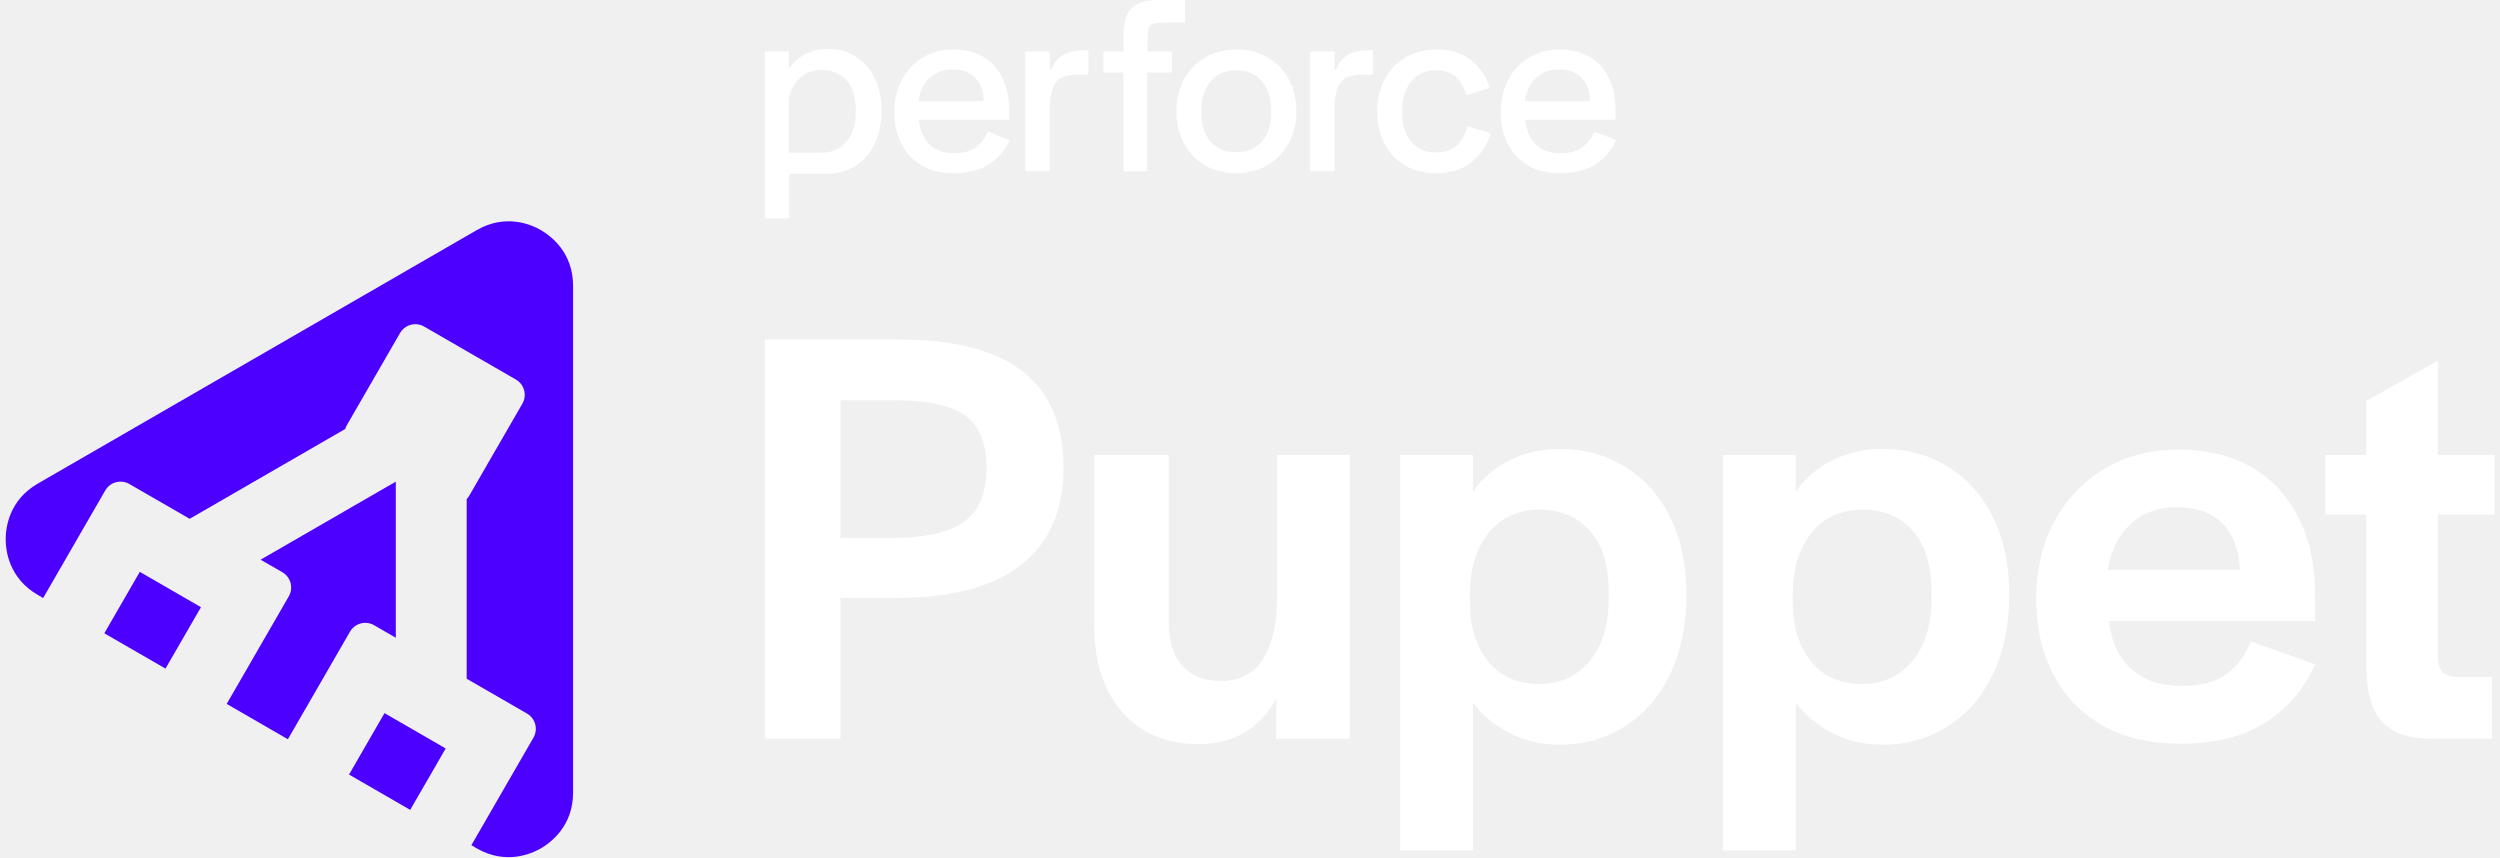
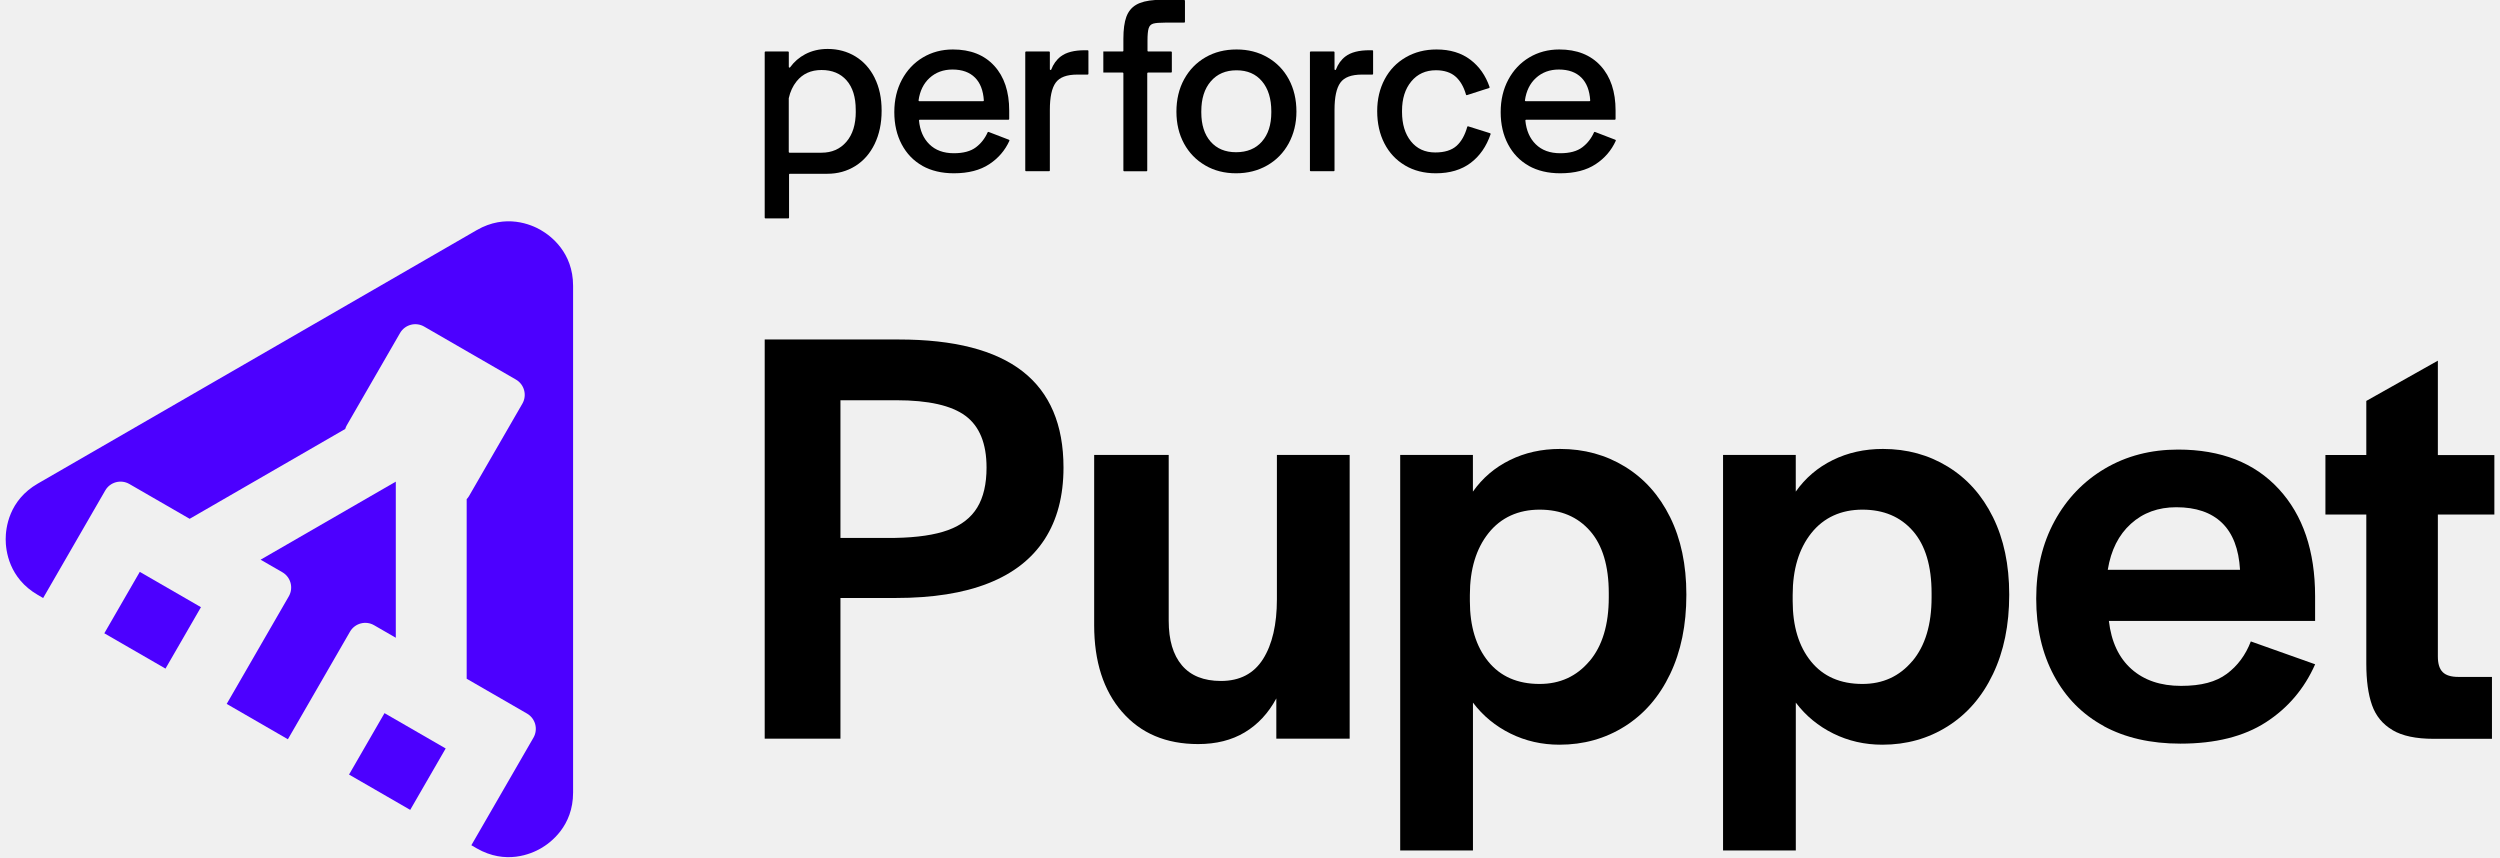
<svg xmlns="http://www.w3.org/2000/svg" id="logo-puppet-reg" width="175" height="60" viewBox="0 0 516.14 177.77">
  <g>
    <g>
      <rect x="73.88" y="150.61" width="14.71" height="14.65" transform="translate(-96.16 149.32) rotate(-60)" fill="#4c00ff" />
      <path d="M52.87,116.08l4.51,2.6c1.75,1.01,2.35,3.25,1.34,5l-12.88,22.31,12.69,7.33,12.88-22.31c1.01-1.75,3.25-2.35,5-1.34l4.5,2.6v-32.38l-28.04,16.19h0Z" fill="#4c00ff" />
      <rect x="23.12" y="121.31" width="14.71" height="14.65" transform="translate(-96.16 90.71) rotate(-60)" fill="#4c00ff" />
      <path d="M111.02,47.73c-2-1.16-7.31-3.47-13.33,0L6.67,100.29c-6.02,3.47-6.67,9.23-6.67,11.55s.65,8.07,6.67,11.55l1.1.64,12.88-22.31c1.01-1.75,3.25-2.35,5-1.34l12.51,7.22h0s32.26-18.63,32.26-18.63c.08-.26.18-.52.32-.76l11.05-19.14c1.01-1.75,3.25-2.35,5-1.34l19.03,10.99c1.75,1.01,2.35,3.25,1.34,5l-11.05,19.14c-.14.25-.31.46-.5.66v37.25h0l12.51,7.22c1.75,1.01,2.35,3.25,1.34,5l-12.88,22.31,1.1.64c6.02,3.47,11.33,1.16,13.33,0,2-1.16,6.67-4.6,6.67-11.55V59.28c0-6.95-4.66-10.39-6.67-11.55Z" fill="#4c00ff" />
    </g>
    <g>
-       <path d="M157.42,70.41h27.8c11.47,0,20.03,2.2,25.69,6.61,5.65,4.41,8.48,11.06,8.48,19.95,0,5.9-1.31,10.87-3.93,14.9-2.62,4.03-6.5,7.07-11.66,9.1-5.15,2.04-11.55,3.05-19.2,3.05h-11.47v29.18h-15.71v-82.79ZM195.45,109.94c2.74-1,4.76-2.56,6.05-4.68,1.29-2.12,1.93-4.88,1.93-8.29,0-4.99-1.46-8.56-4.36-10.72-2.91-2.16-7.69-3.24-14.34-3.24h-11.6v28.55h11.35c4.57-.08,8.23-.62,10.97-1.62Z" fill="#ffffff" />
-       <path d="M231.55,147.66c-3.87-4.45-5.8-10.45-5.8-18.02v-35.29h15.46v34.41c0,3.99.91,7.07,2.74,9.23,1.83,2.16,4.53,3.24,8.1,3.24,3.91,0,6.81-1.52,8.73-4.55,1.91-3.03,2.87-7.17,2.87-12.41v-29.92h15.09v58.85h-15.21v-8.35c-1.66,3.08-3.85,5.42-6.55,7.04-2.7,1.62-5.92,2.43-9.66,2.43-6.65,0-11.91-2.22-15.77-6.67Z" fill="#ffffff" />
-       <path d="M289.21,94.35h15.09v7.61c1.99-2.82,4.55-5.01,7.67-6.54,3.12-1.54,6.59-2.31,10.41-2.31,4.99,0,9.48,1.23,13.47,3.68,3.99,2.45,7.11,5.94,9.35,10.47,2.24,4.53,3.37,9.87,3.37,16.02v.12c0,6.23-1.12,11.7-3.37,16.4-2.24,4.7-5.38,8.31-9.41,10.85-4.03,2.54-8.54,3.8-13.53,3.8-3.66,0-7.04-.77-10.16-2.31-3.12-1.54-5.72-3.68-7.79-6.42v30.67h-15.09v-82.04ZM328.49,137.12c2.66-3.16,3.99-7.56,3.99-13.22v-.87c0-5.65-1.29-9.95-3.87-12.9-2.58-2.95-6.07-4.43-10.47-4.43s-8.02,1.62-10.6,4.86c-2.58,3.24-3.87,7.52-3.87,12.84v1.25c0,5.24,1.27,9.41,3.8,12.53,2.53,3.12,6.09,4.67,10.66,4.67,4.24,0,7.69-1.58,10.35-4.74Z" fill="#ffffff" />
-       <path d="M356.17,94.35h15.09v7.61c1.99-2.82,4.55-5.01,7.67-6.54,3.12-1.54,6.59-2.31,10.41-2.31,4.99,0,9.48,1.23,13.47,3.68,3.99,2.45,7.11,5.94,9.35,10.47,2.24,4.53,3.37,9.87,3.37,16.02v.12c0,6.23-1.12,11.7-3.37,16.4-2.24,4.7-5.38,8.31-9.41,10.85-4.03,2.54-8.54,3.8-13.53,3.8-3.66,0-7.04-.77-10.16-2.31-3.12-1.54-5.72-3.68-7.79-6.42v30.67h-15.09v-82.04ZM395.44,137.12c2.66-3.16,3.99-7.56,3.99-13.22v-.87c0-5.65-1.29-9.95-3.87-12.9-2.58-2.95-6.07-4.43-10.47-4.43s-8.02,1.62-10.6,4.86c-2.58,3.24-3.87,7.52-3.87,12.84v1.25c0,5.24,1.27,9.41,3.8,12.53,2.53,3.12,6.09,4.67,10.66,4.67,4.24,0,7.69-1.58,10.35-4.74Z" fill="#ffffff" />
-       <path d="M435.16,150.59c-4.45-2.41-7.9-5.9-10.35-10.47-2.45-4.57-3.68-9.89-3.68-15.96s1.27-11.43,3.8-16.08c2.53-4.65,6.03-8.29,10.47-10.91,4.45-2.62,9.5-3.93,15.15-3.93,8.89,0,15.85,2.72,20.88,8.17,5.03,5.45,7.54,12.86,7.54,22.26v5.11h-42.77c.5,4.32,2.06,7.65,4.68,9.98,2.62,2.33,6.05,3.49,10.29,3.49s7.23-.83,9.48-2.49c2.24-1.66,3.91-3.91,4.99-6.73l13.34,4.74c-2.24,5.07-5.65,9.08-10.22,12.03-4.57,2.95-10.47,4.43-17.71,4.43-6.15,0-11.45-1.21-15.9-3.62ZM459.66,108.44c-2.24-2.16-5.4-3.24-9.48-3.24-3.74,0-6.88,1.14-9.41,3.43-2.54,2.29-4.14,5.47-4.8,9.54h27.43c-.25-4.32-1.5-7.56-3.74-9.73Z" fill="#ffffff" />
-       <path d="M495.01,151.4c-2.04-1.2-3.45-2.93-4.24-5.17-.79-2.24-1.18-5.11-1.18-8.6v-30.92h-8.48v-12.34h8.48v-11.22l14.84-8.35v19.58h11.72v12.34h-11.72v29.43c0,1.5.33,2.58,1,3.24.66.67,1.75,1,3.24,1h6.98v12.84h-12.09c-3.66,0-6.51-.6-8.54-1.81Z" fill="#ffffff" />
+       <path d="M157.42,70.41h27.8c11.47,0,20.03,2.2,25.69,6.61,5.65,4.41,8.48,11.06,8.48,19.95,0,5.9-1.31,10.87-3.93,14.9-2.62,4.03-6.5,7.07-11.66,9.1-5.15,2.04-11.55,3.05-19.2,3.05h-11.47v29.18h-15.71v-82.79ZM195.45,109.94c2.74-1,4.76-2.56,6.05-4.68,1.29-2.12,1.93-4.88,1.93-8.29,0-4.99-1.46-8.56-4.36-10.72-2.91-2.16-7.69-3.24-14.34-3.24h-11.6v28.55h11.35c4.57-.08,8.23-.62,10.97-1.62Z" fill="currentColor" />
+       <path d="M231.55,147.66c-3.87-4.45-5.8-10.45-5.8-18.02v-35.29h15.46v34.41c0,3.99.91,7.07,2.74,9.23,1.83,2.16,4.53,3.24,8.1,3.24,3.91,0,6.81-1.52,8.73-4.55,1.91-3.03,2.87-7.17,2.87-12.41v-29.92h15.09v58.85h-15.21v-8.35c-1.66,3.08-3.85,5.42-6.55,7.04-2.7,1.62-5.92,2.43-9.66,2.43-6.65,0-11.91-2.22-15.77-6.67Z" fill="currentColor" />
+       <path d="M289.21,94.35h15.09v7.61c1.99-2.82,4.55-5.01,7.67-6.54,3.12-1.54,6.59-2.31,10.41-2.31,4.99,0,9.48,1.23,13.47,3.68,3.99,2.45,7.11,5.94,9.35,10.47,2.24,4.53,3.37,9.87,3.37,16.02v.12c0,6.23-1.12,11.7-3.37,16.4-2.24,4.7-5.38,8.31-9.41,10.85-4.03,2.54-8.54,3.8-13.53,3.8-3.66,0-7.04-.77-10.16-2.31-3.12-1.54-5.72-3.68-7.79-6.42v30.67h-15.09v-82.04ZM328.49,137.12c2.66-3.16,3.99-7.56,3.99-13.22v-.87c0-5.65-1.29-9.95-3.87-12.9-2.58-2.95-6.07-4.43-10.47-4.43s-8.02,1.62-10.6,4.86c-2.58,3.24-3.87,7.52-3.87,12.84v1.25c0,5.24,1.27,9.41,3.8,12.53,2.53,3.12,6.09,4.67,10.66,4.67,4.24,0,7.69-1.58,10.35-4.74Z" fill="currentColor" />
+       <path d="M356.17,94.35h15.09v7.61c1.99-2.82,4.55-5.01,7.67-6.54,3.12-1.54,6.59-2.31,10.41-2.31,4.99,0,9.48,1.23,13.47,3.68,3.99,2.45,7.11,5.94,9.35,10.47,2.24,4.53,3.37,9.87,3.37,16.02v.12c0,6.23-1.12,11.7-3.37,16.4-2.24,4.7-5.38,8.31-9.41,10.85-4.03,2.54-8.54,3.8-13.53,3.8-3.66,0-7.04-.77-10.16-2.31-3.12-1.54-5.72-3.68-7.79-6.42v30.67h-15.09v-82.04ZM395.44,137.12c2.66-3.16,3.99-7.56,3.99-13.22v-.87c0-5.65-1.29-9.95-3.87-12.9-2.58-2.95-6.07-4.43-10.47-4.43s-8.02,1.62-10.6,4.86c-2.58,3.24-3.87,7.52-3.87,12.84v1.25c0,5.24,1.27,9.41,3.8,12.53,2.53,3.12,6.09,4.67,10.66,4.67,4.24,0,7.69-1.58,10.35-4.74Z" fill="currentColor" />
+       <path d="M435.16,150.59c-4.45-2.41-7.9-5.9-10.35-10.47-2.45-4.57-3.68-9.89-3.68-15.96s1.27-11.43,3.8-16.08c2.53-4.65,6.03-8.29,10.47-10.91,4.45-2.62,9.5-3.93,15.15-3.93,8.89,0,15.85,2.72,20.88,8.17,5.03,5.45,7.54,12.86,7.54,22.26v5.11h-42.77c.5,4.32,2.06,7.65,4.68,9.98,2.62,2.33,6.05,3.49,10.29,3.49s7.23-.83,9.48-2.49c2.24-1.66,3.91-3.91,4.99-6.73l13.34,4.74c-2.24,5.07-5.65,9.08-10.22,12.03-4.57,2.95-10.47,4.43-17.71,4.43-6.15,0-11.45-1.21-15.9-3.62ZM459.66,108.44c-2.24-2.16-5.4-3.24-9.48-3.24-3.74,0-6.88,1.14-9.41,3.43-2.54,2.29-4.14,5.47-4.8,9.54h27.43c-.25-4.32-1.5-7.56-3.74-9.73Z" fill="currentColor" />
+       <path d="M495.01,151.4c-2.04-1.2-3.45-2.93-4.24-5.17-.79-2.24-1.18-5.11-1.18-8.6v-30.92h-8.48v-12.34h8.48v-11.22l14.84-8.35v19.58h11.72v12.34h-11.72v29.43c0,1.5.33,2.58,1,3.24.66.67,1.75,1,3.24,1h6.98v12.84h-12.09c-3.66,0-6.51-.6-8.54-1.81Z" fill="currentColor" />
    </g>
    <g>
-       <path d="M190.12,34.38c-1.84-1.03-3.27-2.52-4.29-4.45-1.02-1.93-1.53-4.16-1.53-6.68,0-2.53.53-4.77,1.58-6.73,1.05-1.96,2.5-3.5,4.34-4.6,1.84-1.1,3.92-1.66,6.23-1.66,3.65,0,6.51,1.13,8.58,3.39,2.07,2.26,3.1,5.36,3.1,9.29v1.74c0,.08-.07.15-.15.15h-18.41c-.09,0-.16.08-.15.17.2,2.06.91,3.7,2.14,4.91,1.26,1.25,2.96,1.87,5.1,1.87,1.96,0,3.49-.41,4.58-1.24,1.05-.8,1.86-1.83,2.42-3.1.03-.07.11-.11.19-.08l4.24,1.63c.08.03.12.13.08.21-.91,2-2.3,3.62-4.17,4.85-1.91,1.26-4.36,1.89-7.34,1.89-2.53,0-4.71-.52-6.55-1.55ZM201.04,16.1c-1.12-1.12-2.68-1.68-4.68-1.68-1.89,0-3.48.59-4.76,1.76-1.24,1.14-2,2.69-2.27,4.64-.01.09.06.17.15.17h13.24c.09,0,.16-.08.15-.16-.13-2.06-.74-3.64-1.83-4.73Z" fill="#ffffff" />
-       <path d="M211.61,10.68h4.8c.08,0,.15.07.15.15v3.54c0,.16.23.21.29.06.43-1.13,1.08-2.04,1.97-2.72,1.12-.86,2.79-1.29,5-1.29h.59c.08,0,.15.07.15.15v4.75c0,.08-.07.15-.15.15h-2.17c-2.18,0-3.67.56-4.47,1.68-.81,1.12-1.21,3-1.21,5.63v12.58c0,.08-.07.15-.15.15h-4.8c-.08,0-.15-.07-.15-.15V10.83c0-.08.07-.15.15-.15Z" fill="#ffffff" />
-       <path d="M237.05,5.87c.16-.51.47-.83.95-.97.47-.14,1.32-.21,2.55-.21h3.88c.08,0,.15-.07.15-.15V.15c0-.08-.07-.15-.15-.15h-6.03c-1.68.11-3,.44-3.95,1-.95.56-1.62,1.39-2.03,2.5-.4,1.1-.61,2.62-.61,4.55v2.48c0,.08-.07.15-.15.15h-4.01v4.37h4.01c.08,0,.15.07.15.15v20.17c0,.08.07.15.15.15h4.65c.08,0,.15-.07.15-.15V15.2c0-.08.07-.15.15-.15h4.8c.08,0,.15-.07.15-.15v-4.07c0-.08-.07-.15-.15-.15h-4.75c-.08,0-.15-.07-.15-.15v-2.06c0-1.23.08-2.1.24-2.6Z" fill="#ffffff" />
-       <path d="M248.78,34.3c-1.88-1.09-3.34-2.6-4.39-4.52-1.05-1.93-1.58-4.14-1.58-6.63s.53-4.76,1.6-6.71c1.07-1.95,2.54-3.46,4.42-4.55,1.88-1.09,4.03-1.63,6.45-1.63s4.52.54,6.42,1.63c1.89,1.09,3.37,2.6,4.42,4.55,1.05,1.95,1.58,4.18,1.58,6.71,0,2.42-.54,4.61-1.6,6.58-1.07,1.96-2.56,3.49-4.47,4.58-1.91,1.09-4.06,1.63-6.45,1.63s-4.52-.54-6.39-1.63ZM260.54,29.36c1.3-1.47,1.95-3.49,1.95-6.05v-.21c0-2.63-.64-4.71-1.92-6.23-1.28-1.53-3.04-2.29-5.29-2.29-2.25,0-4.03.76-5.34,2.29-1.32,1.53-1.97,3.6-1.97,6.23v.21c0,2.56.64,4.58,1.92,6.05,1.28,1.47,3.04,2.21,5.29,2.21,2.28,0,4.07-.74,5.37-2.21Z" fill="#ffffff" />
-       <path d="M270.65,10.68h4.8c.08,0,.15.07.15.15v3.54c0,.16.23.21.29.06.43-1.13,1.08-2.04,1.97-2.72,1.12-.86,2.79-1.29,5-1.29h.59c.08,0,.15.07.15.15v4.75c0,.08-.07.15-.15.15h-2.17c-2.18,0-3.67.56-4.47,1.68-.81,1.12-1.21,3-1.21,5.63v12.58c0,.08-.07.15-.15.15h-4.8c-.08,0-.15-.07-.15-.15V10.83c0-.08.07-.15.15-.15Z" fill="#ffffff" />
-       <path d="M290.21,34.3c-1.84-1.09-3.26-2.6-4.26-4.55-1-1.95-1.5-4.18-1.5-6.71,0-2.45.52-4.66,1.55-6.6,1.03-1.95,2.49-3.46,4.37-4.55,1.88-1.09,4.01-1.63,6.39-1.63,2.81,0,5.15.71,7.02,2.13,1.84,1.39,3.16,3.28,3.98,5.67.03.08-.02.17-.1.19l-4.6,1.48c-.08.03-.17-.02-.19-.1-.46-1.61-1.17-2.85-2.14-3.72s-2.36-1.34-4.08-1.34c-2.14,0-3.85.77-5.13,2.32-1.28,1.54-1.92,3.58-1.92,6.1v.21c0,2.53.61,4.56,1.84,6.1,1.23,1.54,2.91,2.32,5.05,2.32,1.93,0,3.4-.46,4.42-1.37.99-.89,1.73-2.2,2.22-3.95.02-.08.11-.13.19-.1l4.55,1.43c.08.03.13.12.1.2-.88,2.56-2.26,4.54-4.13,5.95-1.91,1.44-4.32,2.16-7.23,2.16-2.42,0-4.55-.54-6.39-1.63Z" fill="#ffffff" />
-       <path d="M315.88,34.38c-1.84-1.03-3.27-2.52-4.29-4.45-1.02-1.93-1.53-4.16-1.53-6.68s.53-4.77,1.58-6.73c1.05-1.96,2.5-3.5,4.34-4.6,1.84-1.1,3.92-1.66,6.23-1.66,3.65,0,6.51,1.13,8.58,3.39,2.07,2.26,3.1,5.36,3.1,9.29v1.74c0,.08-.07.15-.15.15h-18.41c-.09,0-.16.08-.15.17.2,2.06.91,3.7,2.14,4.91,1.26,1.25,2.96,1.87,5.1,1.87,1.96,0,3.49-.41,4.58-1.24,1.05-.8,1.86-1.83,2.42-3.1.03-.07.11-.11.19-.08l4.24,1.63c.08.03.12.13.08.21-.91,2-2.3,3.62-4.17,4.85-1.91,1.26-4.36,1.89-7.34,1.89-2.53,0-4.71-.52-6.55-1.55ZM326.8,16.1c-1.12-1.12-2.68-1.68-4.68-1.68-1.89,0-3.48.59-4.76,1.76-1.24,1.14-2,2.69-2.27,4.64-.01.09.06.17.15.17h13.24c.09,0,.16-.08.15-.16-.13-2.06-.74-3.64-1.83-4.73Z" fill="#ffffff" />
-       <path d="M180.23,16.15c-.96-1.93-2.3-3.41-4-4.45-1.7-1.03-3.62-1.55-5.76-1.55-1.72,0-3.27.37-4.66,1.1-1.25.66-2.29,1.57-3.12,2.71-.09.12-.27.06-.27-.08v-3.05c0-.08-.07-.15-.15-.15h-4.7c-.08,0-.15.07-.15.15v34.32c0,.08.07.15.15.15h4.75c.08,0,.15-.07.15-.15v-8.96c0-.08.07-.15.15-.15h7.79c2.14,0,4.07-.53,5.79-1.6,1.72-1.07,3.06-2.6,4.02-4.58.96-1.98,1.45-4.27,1.45-6.87v-.05c0-2.6-.48-4.86-1.45-6.79ZM176.31,23.15c0,2.67-.65,4.75-1.95,6.26-1.3,1.51-3.02,2.26-5.16,2.26h0s-6.64,0-6.64,0c-.08,0-.15-.07-.15-.15v-11.15c.3-1.36.84-2.53,1.63-3.51,1.26-1.56,2.98-2.34,5.16-2.34,2.21,0,3.95.72,5.21,2.16,1.26,1.44,1.89,3.47,1.89,6.1v.37Z" fill="#ffffff" />
+       <path d="M190.12,34.38c-1.84-1.03-3.27-2.52-4.29-4.45-1.02-1.93-1.53-4.16-1.53-6.68,0-2.53.53-4.77,1.58-6.73,1.05-1.96,2.5-3.5,4.34-4.6,1.84-1.1,3.92-1.66,6.23-1.66,3.65,0,6.51,1.13,8.58,3.39,2.07,2.26,3.1,5.36,3.1,9.29v1.74c0,.08-.07.15-.15.15h-18.41c-.09,0-.16.08-.15.17.2,2.06.91,3.7,2.14,4.91,1.26,1.25,2.96,1.87,5.1,1.87,1.96,0,3.49-.41,4.58-1.24,1.05-.8,1.86-1.83,2.42-3.1.03-.07.11-.11.19-.08l4.24,1.63c.08.03.12.13.08.21-.91,2-2.3,3.62-4.17,4.85-1.91,1.26-4.36,1.89-7.34,1.89-2.53,0-4.71-.52-6.55-1.55ZM201.04,16.1c-1.12-1.12-2.68-1.68-4.68-1.68-1.89,0-3.48.59-4.76,1.76-1.24,1.14-2,2.69-2.27,4.64-.01.09.06.17.15.17h13.24c.09,0,.16-.08.15-.16-.13-2.06-.74-3.64-1.83-4.73Z" fill="currentColor" />
+       <path d="M211.61,10.68h4.8c.08,0,.15.07.15.15v3.54c0,.16.23.21.29.06.43-1.13,1.08-2.04,1.97-2.72,1.12-.86,2.79-1.29,5-1.29h.59c.08,0,.15.07.15.15v4.75c0,.08-.07.15-.15.15h-2.17c-2.18,0-3.67.56-4.47,1.68-.81,1.12-1.21,3-1.21,5.63v12.58c0,.08-.07.15-.15.15h-4.8c-.08,0-.15-.07-.15-.15V10.83c0-.08.07-.15.15-.15Z" fill="currentColor" />
+       <path d="M237.05,5.87c.16-.51.47-.83.95-.97.47-.14,1.32-.21,2.55-.21h3.88c.08,0,.15-.07.15-.15V.15c0-.08-.07-.15-.15-.15h-6.03c-1.68.11-3,.44-3.95,1-.95.56-1.62,1.39-2.03,2.5-.4,1.1-.61,2.62-.61,4.55v2.48c0,.08-.07.15-.15.15h-4.01v4.37h4.01c.08,0,.15.07.15.15v20.17c0,.08.07.15.15.15h4.65c.08,0,.15-.07.15-.15V15.2c0-.08.07-.15.15-.15h4.8c.08,0,.15-.07.15-.15v-4.07c0-.08-.07-.15-.15-.15h-4.75c-.08,0-.15-.07-.15-.15v-2.06c0-1.23.08-2.1.24-2.6Z" fill="currentColor" />
+       <path d="M248.78,34.3c-1.88-1.09-3.34-2.6-4.39-4.52-1.05-1.93-1.58-4.14-1.58-6.63s.53-4.76,1.6-6.71c1.07-1.95,2.54-3.46,4.42-4.55,1.88-1.09,4.03-1.63,6.45-1.63s4.52.54,6.42,1.63c1.89,1.09,3.37,2.6,4.42,4.55,1.05,1.95,1.58,4.18,1.58,6.71,0,2.42-.54,4.61-1.6,6.58-1.07,1.96-2.56,3.49-4.47,4.58-1.91,1.09-4.06,1.63-6.45,1.63s-4.52-.54-6.39-1.63ZM260.54,29.36c1.3-1.47,1.95-3.49,1.95-6.05v-.21c0-2.63-.64-4.71-1.92-6.23-1.28-1.53-3.04-2.29-5.29-2.29-2.25,0-4.03.76-5.34,2.29-1.32,1.53-1.97,3.6-1.97,6.23v.21c0,2.56.64,4.58,1.92,6.05,1.28,1.47,3.04,2.21,5.29,2.21,2.28,0,4.07-.74,5.37-2.21Z" fill="currentColor" />
+       <path d="M270.65,10.68h4.8c.08,0,.15.07.15.15v3.54c0,.16.23.21.29.06.43-1.13,1.08-2.04,1.97-2.72,1.12-.86,2.79-1.29,5-1.29h.59c.08,0,.15.07.15.15v4.75c0,.08-.07.15-.15.15h-2.17c-2.18,0-3.67.56-4.47,1.68-.81,1.12-1.21,3-1.21,5.63v12.58c0,.08-.07.15-.15.15h-4.8c-.08,0-.15-.07-.15-.15V10.83c0-.08.07-.15.15-.15Z" fill="currentColor" />
+       <path d="M290.21,34.3c-1.84-1.09-3.26-2.6-4.26-4.55-1-1.95-1.5-4.18-1.5-6.71,0-2.45.52-4.66,1.55-6.6,1.03-1.95,2.49-3.46,4.37-4.55,1.88-1.09,4.01-1.63,6.39-1.63,2.81,0,5.15.71,7.02,2.13,1.84,1.39,3.16,3.28,3.98,5.67.03.08-.02.17-.1.19l-4.6,1.48c-.08.03-.17-.02-.19-.1-.46-1.61-1.17-2.85-2.14-3.72s-2.36-1.34-4.08-1.34c-2.14,0-3.85.77-5.13,2.32-1.28,1.54-1.92,3.58-1.92,6.1v.21c0,2.53.61,4.56,1.84,6.1,1.23,1.54,2.91,2.32,5.05,2.32,1.93,0,3.4-.46,4.42-1.37.99-.89,1.73-2.2,2.22-3.95.02-.08.11-.13.19-.1l4.55,1.43c.08.03.13.12.1.2-.88,2.56-2.26,4.54-4.13,5.95-1.91,1.44-4.32,2.16-7.23,2.16-2.42,0-4.55-.54-6.39-1.63Z" fill="currentColor" />
+       <path d="M315.88,34.38c-1.84-1.03-3.27-2.52-4.29-4.45-1.02-1.93-1.53-4.16-1.53-6.68s.53-4.77,1.58-6.73c1.05-1.96,2.5-3.5,4.34-4.6,1.84-1.1,3.92-1.66,6.23-1.66,3.65,0,6.51,1.13,8.58,3.39,2.07,2.26,3.1,5.36,3.1,9.29v1.74c0,.08-.07.15-.15.15h-18.41c-.09,0-.16.08-.15.17.2,2.06.91,3.7,2.14,4.91,1.26,1.25,2.96,1.87,5.1,1.87,1.96,0,3.49-.41,4.58-1.24,1.05-.8,1.86-1.83,2.42-3.1.03-.07.11-.11.19-.08l4.24,1.63c.08.03.12.13.08.21-.91,2-2.3,3.62-4.17,4.85-1.91,1.26-4.36,1.89-7.34,1.89-2.53,0-4.71-.52-6.55-1.55ZM326.8,16.1c-1.12-1.12-2.68-1.68-4.68-1.68-1.89,0-3.48.59-4.76,1.76-1.24,1.14-2,2.69-2.27,4.64-.01.09.06.17.15.17h13.24c.09,0,.16-.08.15-.16-.13-2.06-.74-3.64-1.83-4.73Z" fill="currentColor" />
+       <path d="M180.23,16.15c-.96-1.93-2.3-3.41-4-4.45-1.7-1.03-3.62-1.55-5.76-1.55-1.72,0-3.27.37-4.66,1.1-1.25.66-2.29,1.57-3.12,2.71-.09.12-.27.06-.27-.08v-3.05c0-.08-.07-.15-.15-.15h-4.7c-.08,0-.15.07-.15.15v34.32c0,.08.07.15.15.15h4.75c.08,0,.15-.07.15-.15v-8.96c0-.08.07-.15.15-.15h7.79c2.14,0,4.07-.53,5.79-1.6,1.72-1.07,3.06-2.6,4.02-4.58.96-1.98,1.45-4.27,1.45-6.87v-.05c0-2.6-.48-4.86-1.45-6.79ZM176.31,23.15c0,2.67-.65,4.75-1.95,6.26-1.3,1.51-3.02,2.26-5.16,2.26h0s-6.64,0-6.64,0c-.08,0-.15-.07-.15-.15v-11.15c.3-1.36.84-2.53,1.63-3.51,1.26-1.56,2.98-2.34,5.16-2.34,2.21,0,3.95.72,5.21,2.16,1.26,1.44,1.89,3.47,1.89,6.1v.37Z" fill="currentColor" />
    </g>
  </g>
</svg>
